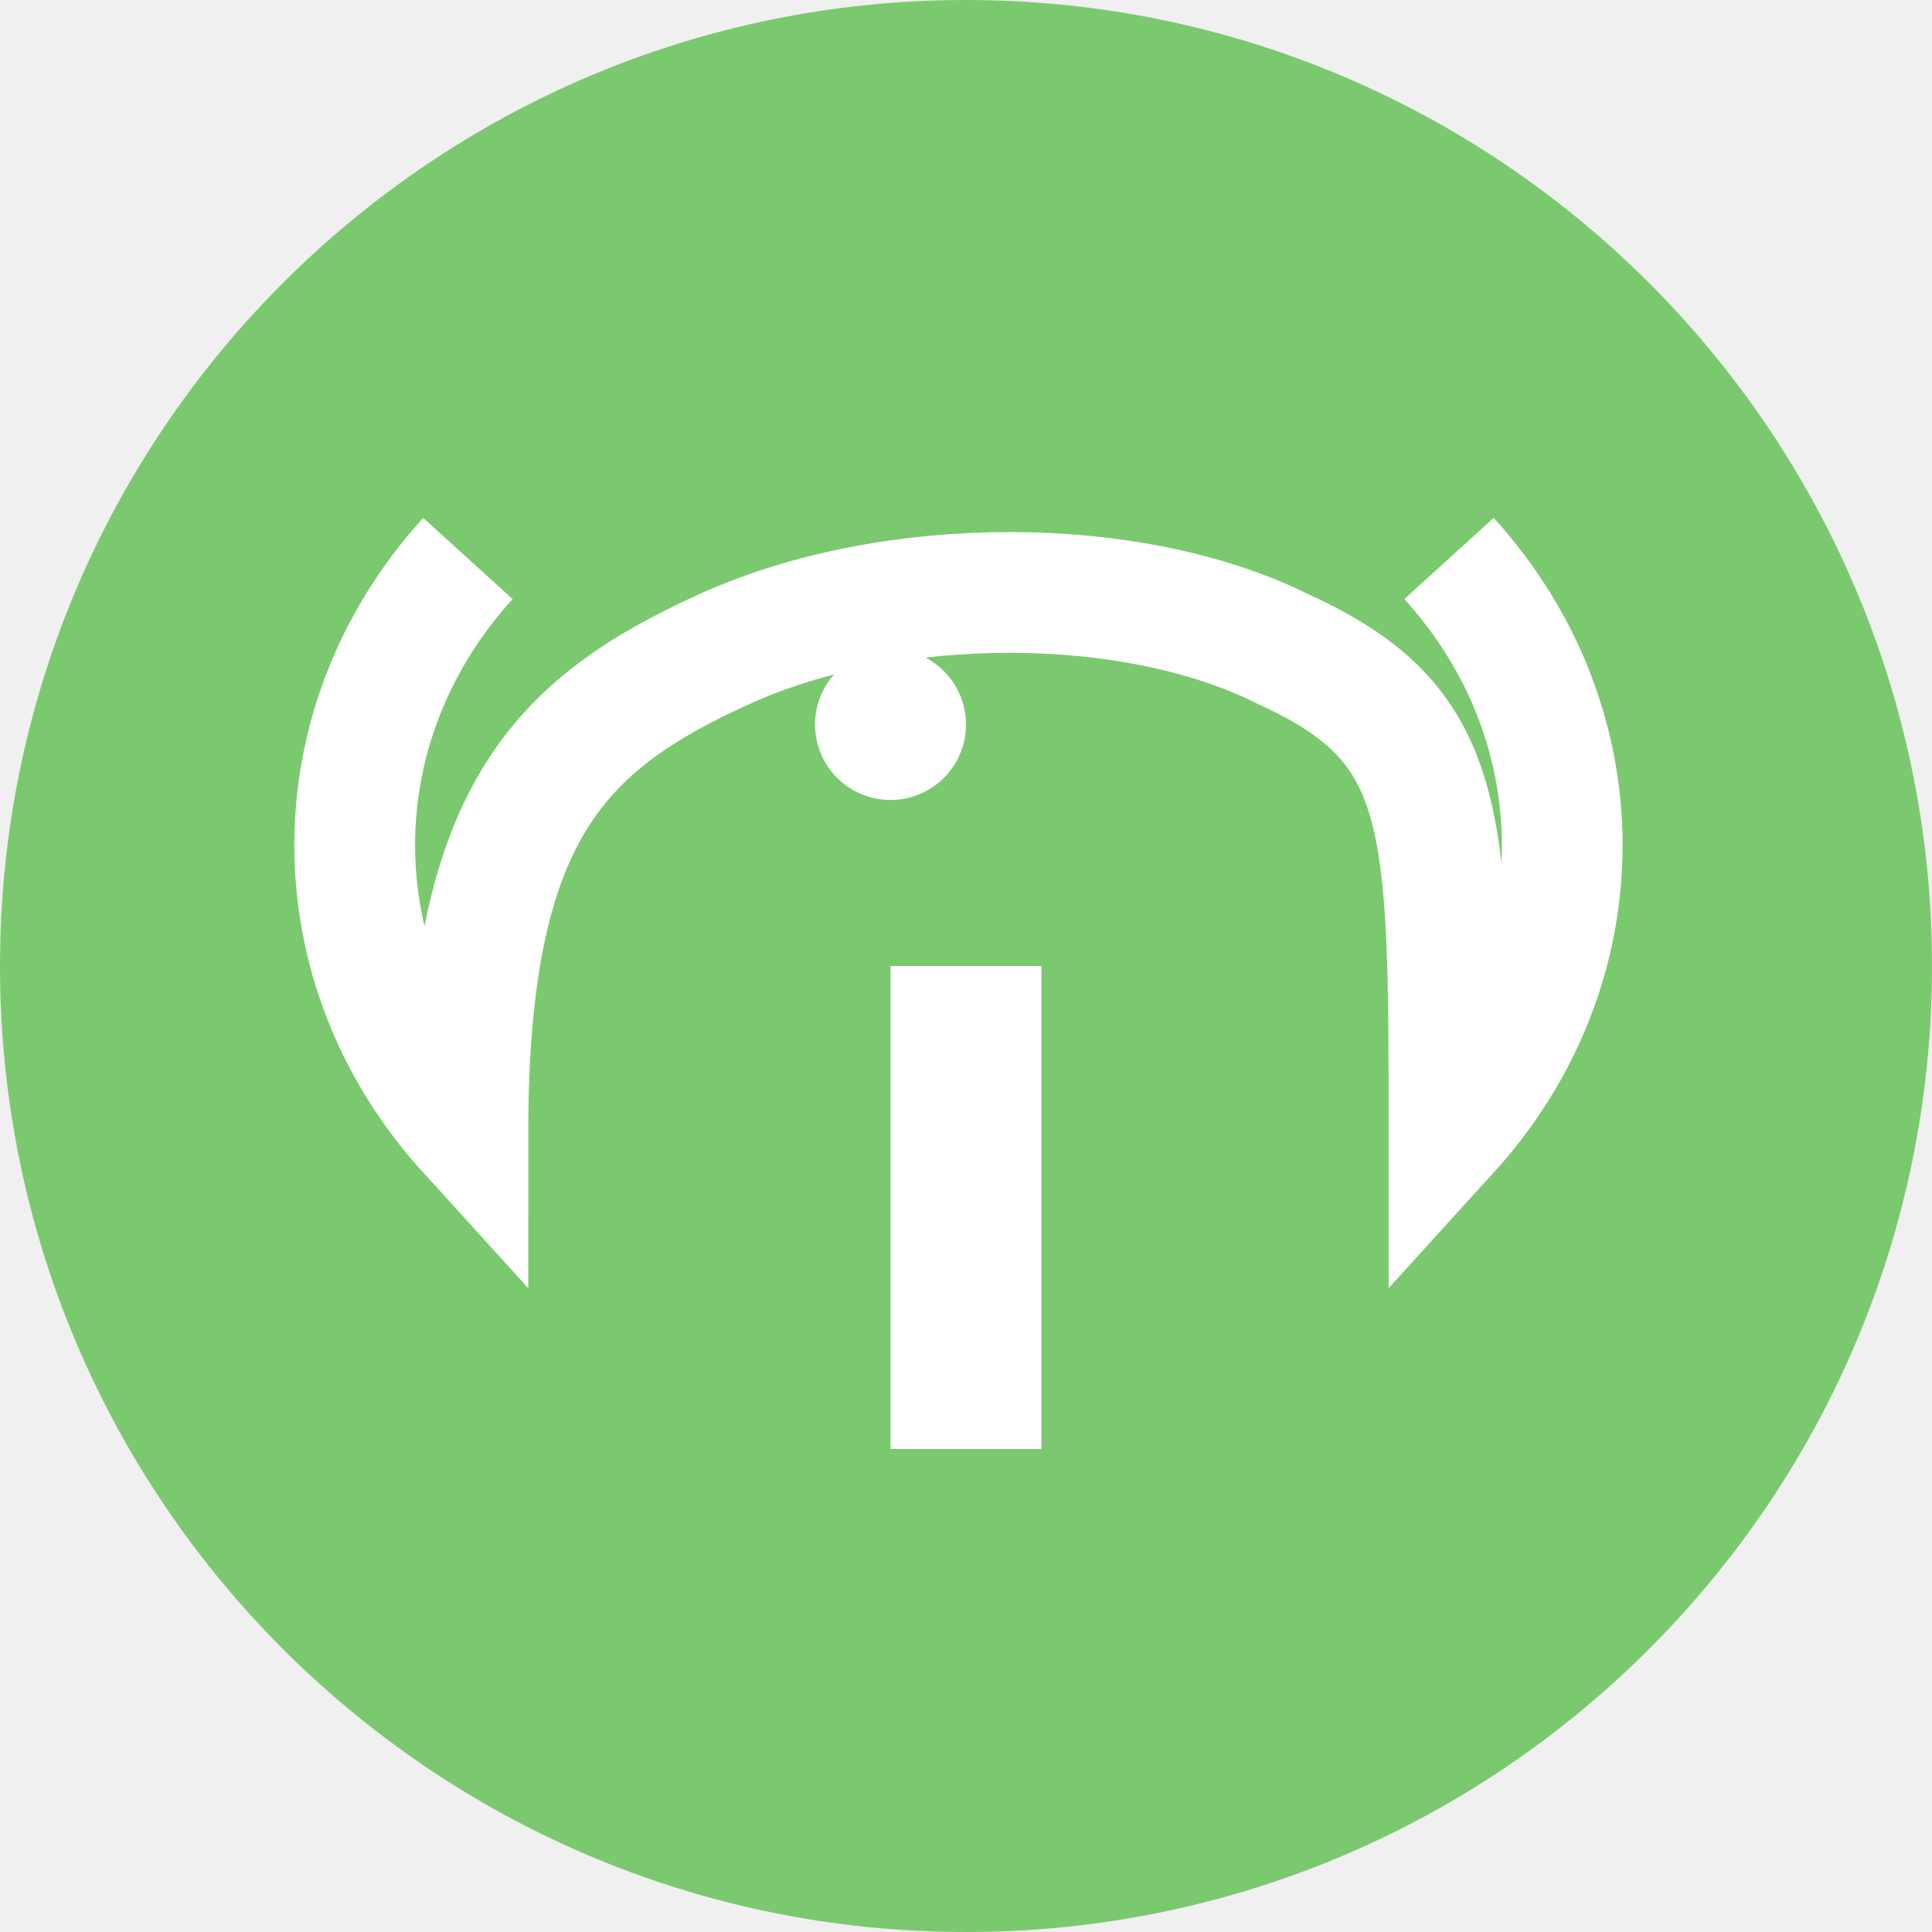
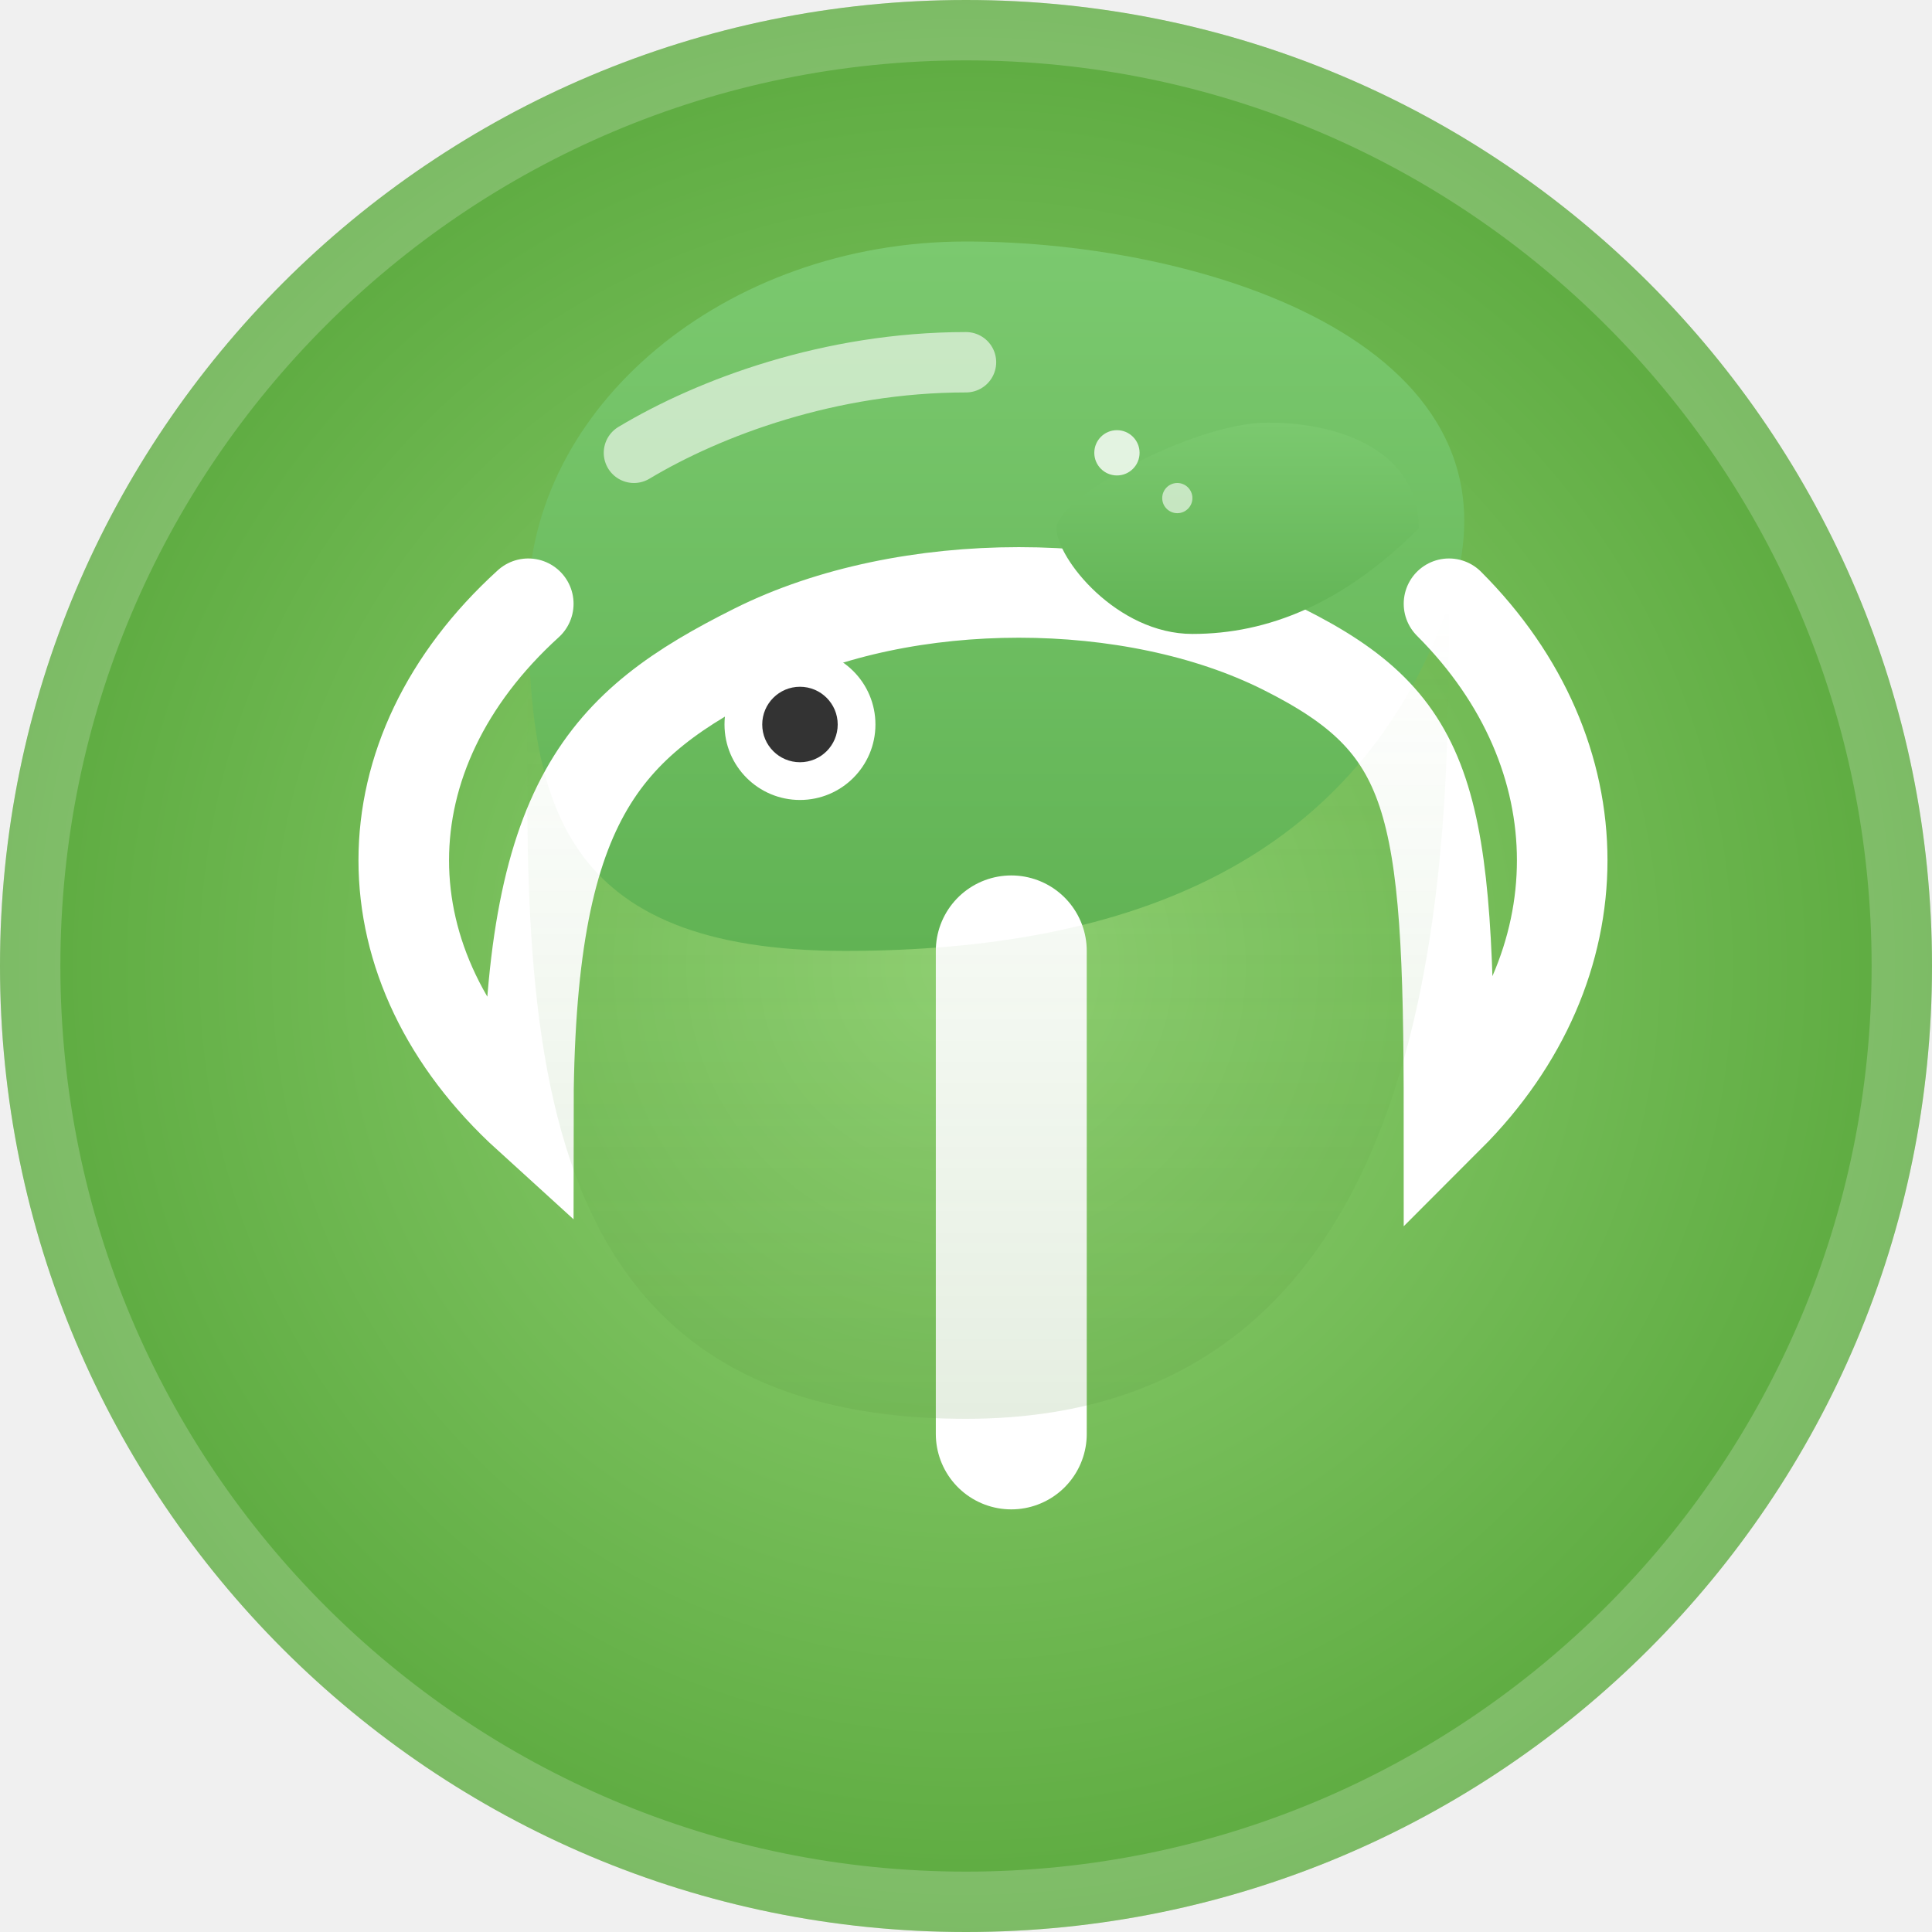
<svg xmlns="http://www.w3.org/2000/svg" width="128" height="128" viewBox="0 0 128 128" fill="none">
-   <circle cx="64" cy="64" r="64" fill="#7BC96F" />
-   <path d="M93.5 34.5C88.5 39.5 83.5 42 78.5 42C73.5 42 69 37 69 34.5C69 32 78.5 27 83.5 27C88.5 27 93.5 29.5 93.5 34.5Z" fill="white" />
-   <path d="M96 37C91 59 75 64 53 64C31 64 31 54 31 37C31 20 47 10 64 10C81 10 101 16 96 37Z" fill="#7BC96F" />
-   <path d="M31 37C31 54 31 64 53 64C75 64 91 59 96 37C96 59 96 96 64 96C32 96 31 64 31 37Z" fill="#7BC96F" />
-   <path d="M31 37C21 48 21 64 31 75C31 54 37 48 48 43C59 38 75 38 85 43C96 48 96 54 96 75C106 64 106 48 96 37" stroke="white" stroke-width="8" />
-   <path d="M64 64V96" stroke="white" stroke-width="10" />
-   <circle cx="59" cy="48" r="5" fill="white" />
+   <circle cx="64" cy="64" r="64" fill="url(#paint0_radial)" />
+   <circle cx="64" cy="64" r="62" stroke="white" stroke-opacity="0.2" stroke-width="4" />
+   <path d="M96 40C90 57 75 63 56 63C37 63 35 53 35 40C35 27 48 16 64 16C80 16 102 23 96 40Z" fill="url(#paint1_linear)" />
+   <path d="M35 40C24 50 24 64 35 74C35 53 40 48 50 43C60 38 75 38 85 43C95 48 96 53 96 74C106 64 106 50 96 40" stroke="white" stroke-width="6" stroke-linecap="round" />
+   <path d="M67 63V95" stroke="white" stroke-width="10" stroke-linecap="round" />
+   <path d="M94 35C89 40 84 42 79 42C74 42 70 37 70 35C70 33 79 28 84 28C89 28 94 30 94 35Z" fill="url(#paint2_linear)" />
+   <circle cx="53" cy="48" r="5" fill="white" />
+   <circle cx="53" cy="48" r="2.5" fill="#333" />
+   <path d="M42 30C47 27 55 24 64 24" stroke="rgba(255,255,255,0.6)" stroke-width="4" stroke-linecap="round" />
+   <circle cx="74" cy="30" r="1.5" fill="white" fill-opacity="0.8" />
+   <circle cx="78" cy="33" r="1" fill="white" fill-opacity="0.6" />
+   <path d="M35 40C35 53 37 63 56 63C75 63 90 57 96 40C96 57 96 94 64 94C32 94 35 64 35 40Z" fill="url(#paint3_linear)" fill-opacity="0.3" />
+   <defs>
+     <radialGradient id="paint0_radial" cx="0" cy="0" r="1" gradientUnits="userSpaceOnUse" gradientTransform="translate(64 64) rotate(90) scale(64)">
+       <stop offset="0" stop-color="#92D275" />
+       <stop offset="1" stop-color="#5CAA3F" />
+     </radialGradient>
+     <linearGradient id="paint1_linear" x1="64" y1="16" x2="64" y2="63" gradientUnits="userSpaceOnUse">
+       <stop offset="0" stop-color="#7BC96F" />
+       <stop offset="1" stop-color="#61B354" />
+     </linearGradient>
+     <linearGradient id="paint2_linear" x1="82" y1="28" x2="82" y2="42" gradientUnits="userSpaceOnUse">
+       <stop offset="0" stop-color="#7BC96F" />
+       <stop offset="1" stop-color="#61B354" />
+     </linearGradient>
+     <linearGradient id="paint3_linear" x1="64" y1="40" x2="64" y2="94" gradientUnits="userSpaceOnUse">
+       <stop offset="0" stop-color="#5CAA3F" stop-opacity="0" />
+       <stop offset="1" stop-color="#548F39" stop-opacity="0.5" />
+     </linearGradient>
+   </defs>
</svg>
